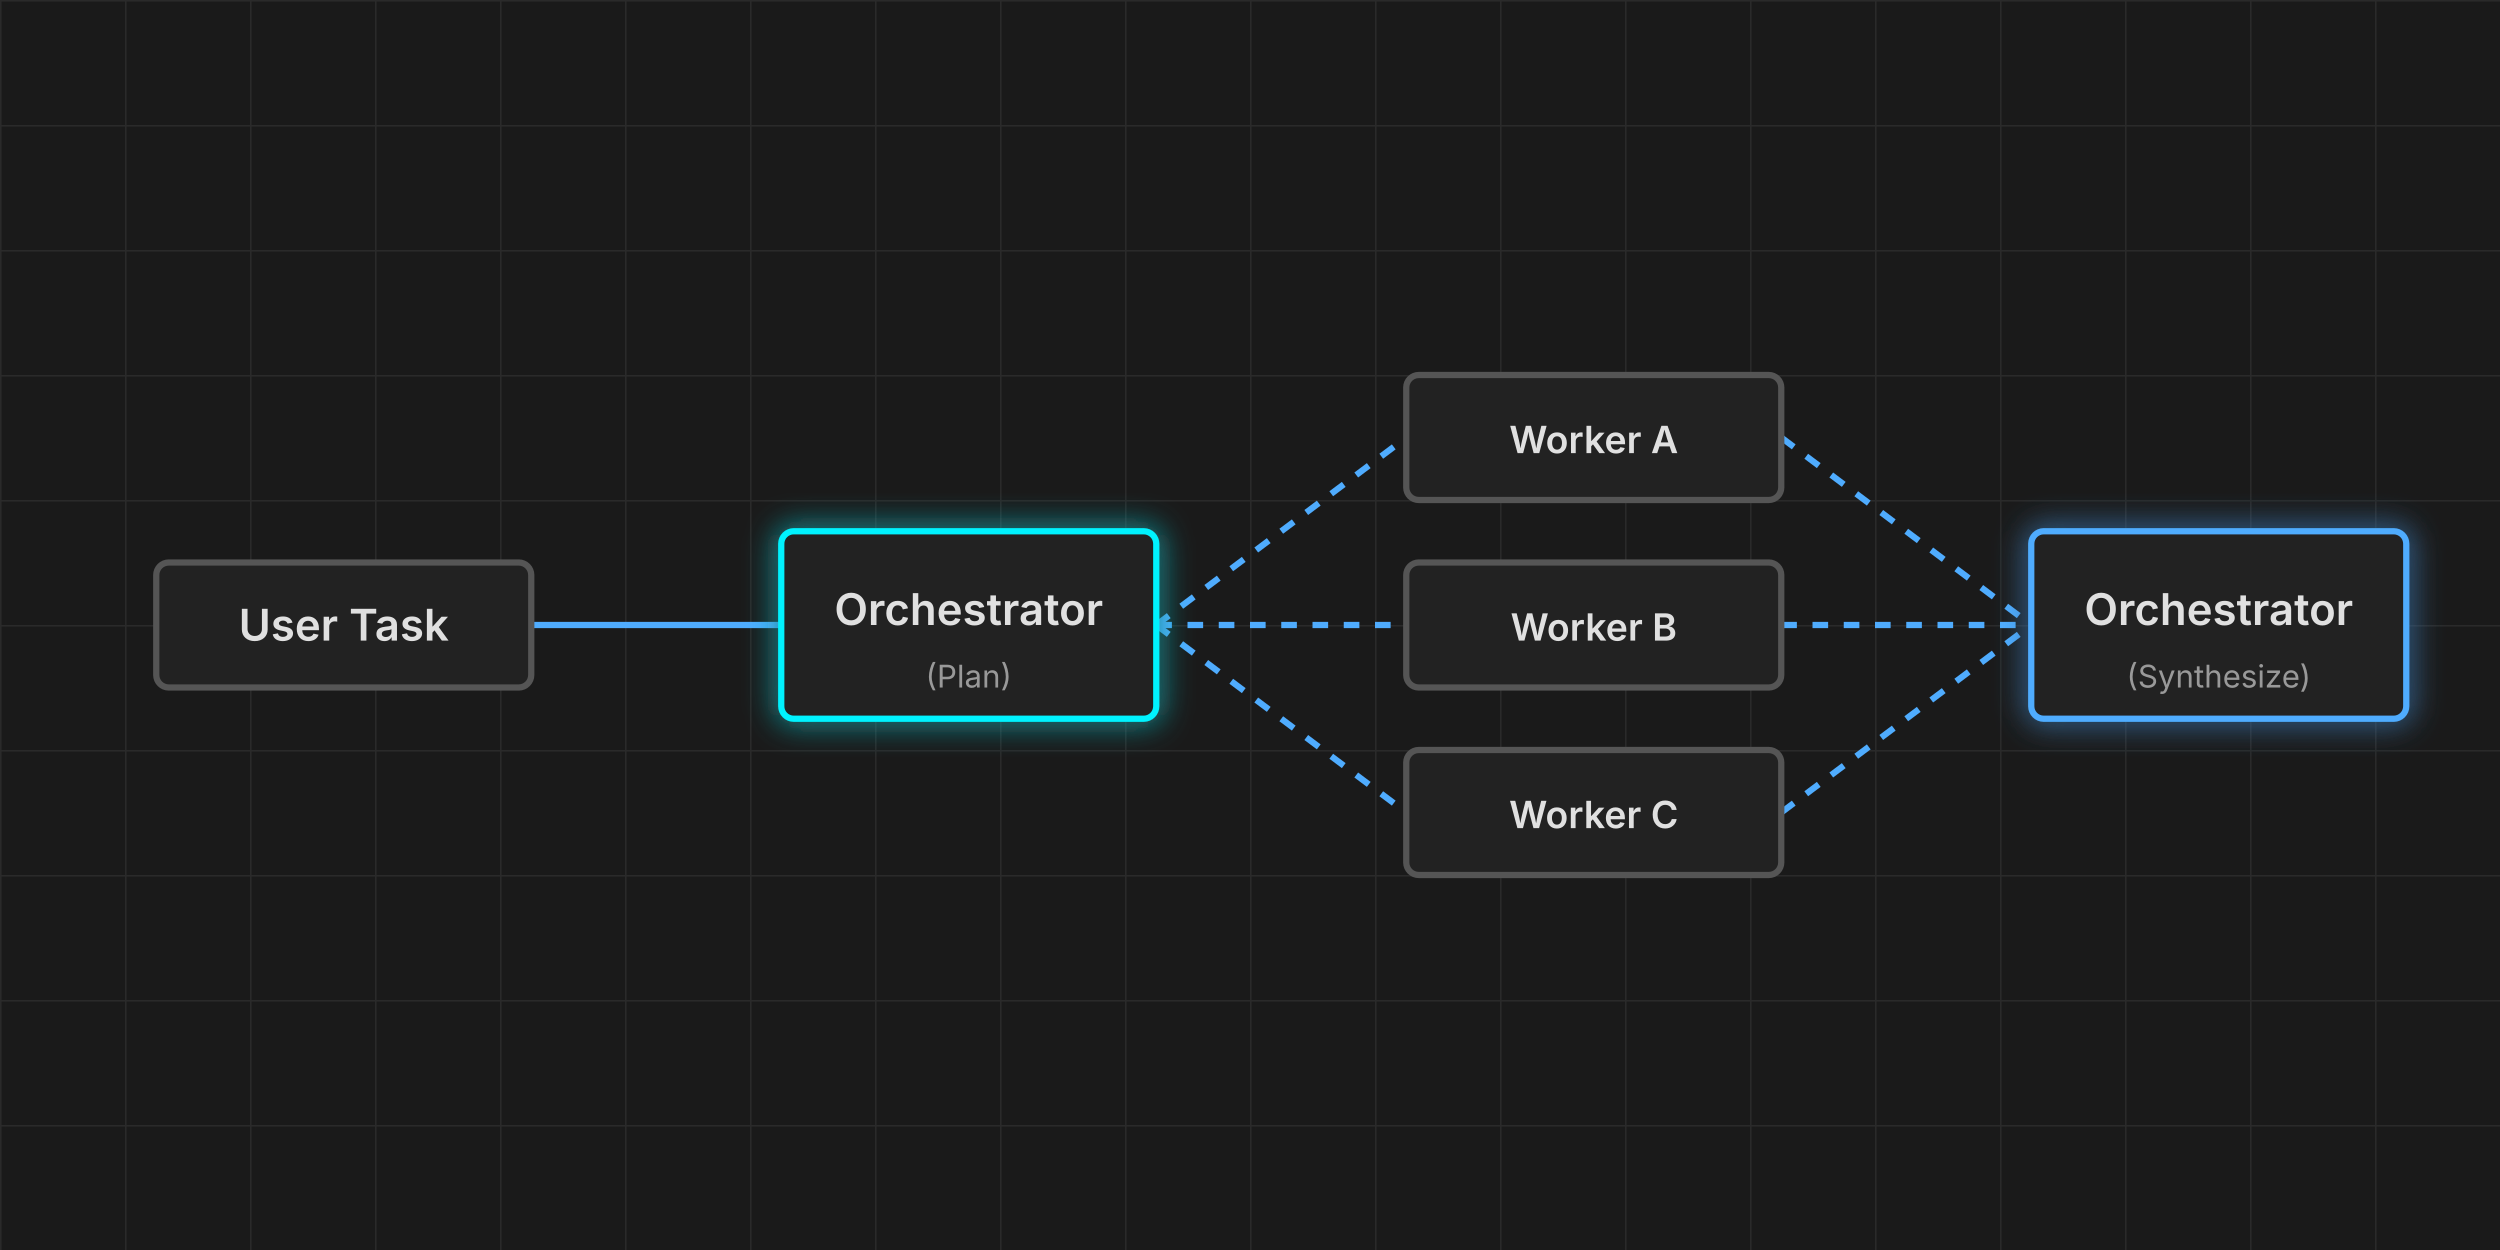
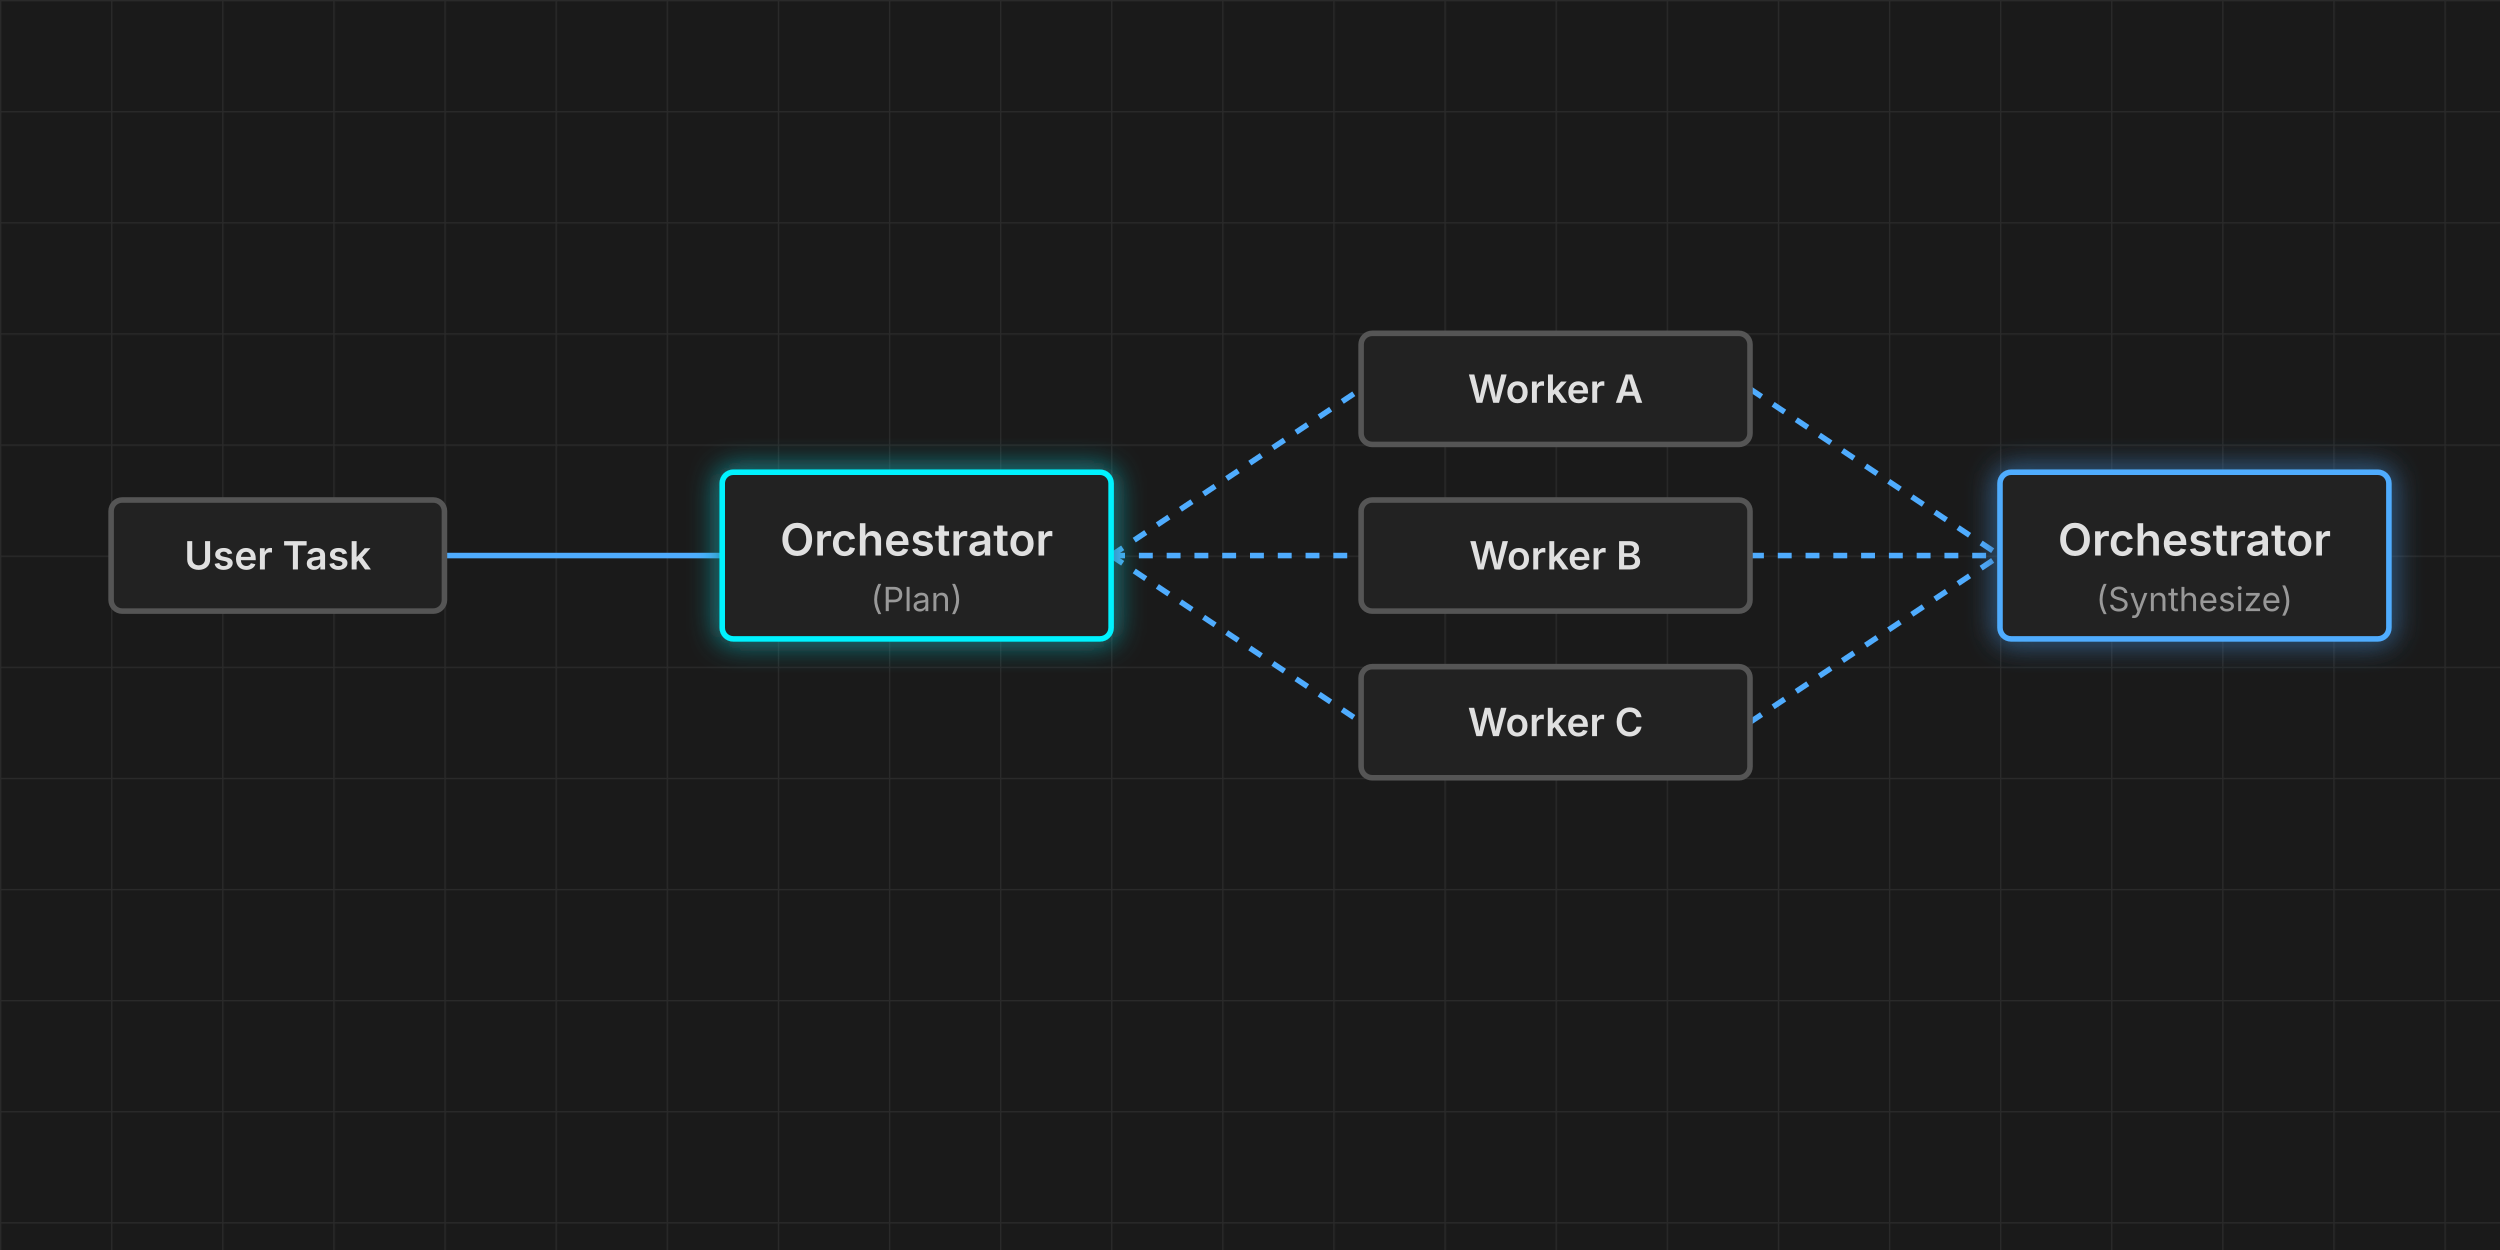
- <svg xmlns="http://www.w3.org/2000/svg" viewBox="0 0 800 400" width="100%" height="100%" style="background-color: #1a1a1a; font-family: system-ui, -apple-system, sans-serif;">
+ <svg xmlns="http://www.w3.org/2000/svg" viewBox="0 0 900 450" width="100%" height="100%" style="background-color: #1a1a1a; font-family: system-ui, -apple-system, sans-serif;">
  <defs>
    <pattern id="grid" width="40" height="40" patternUnits="userSpaceOnUse">
      <path d="M 40 0 L 0 0 0 40" fill="none" stroke="#2a2a2a" stroke-width="1" />
    </pattern>
    <linearGradient id="glowCyan" x1="0%" y1="0%" x2="100%" y2="100%">
      <stop offset="0%" stop-color="#00f2fe" />
      <stop offset="100%" stop-color="#4facfe" />
    </linearGradient>
    <linearGradient id="lineGrad" x1="0%" y1="0%" x2="100%" y2="0%">
      <stop offset="0%" stop-color="#444444" />
      <stop offset="50%" stop-color="#4facfe" />
      <stop offset="100%" stop-color="#444444" />
    </linearGradient>
    <filter id="glow" x="-20%" y="-20%" width="140%" height="140%">
      <feGaussianBlur stdDeviation="5" result="blur" />
      <feComposite in="SourceGraphic" in2="blur" operator="over" />
    </filter>
  </defs>
  <rect width="100%" height="100%" fill="#1a1a1a" />
  <rect width="100%" height="100%" fill="url(#grid)" />
-   <g transform="translate(50, 100)">
-     <path d="M 120 100 L 200 100" fill="none" stroke="#4facfe" stroke-width="2" />
-     <path d="M 320 100 L 400 40" fill="none" stroke="#4facfe" stroke-width="2" stroke-dasharray="5,5" />
-     <path d="M 320 100 L 400 100" fill="none" stroke="#4facfe" stroke-width="2" stroke-dasharray="5,5" />
-     <path d="M 320 100 L 400 160" fill="none" stroke="#4facfe" stroke-width="2" stroke-dasharray="5,5" />
-     <path d="M 520 40 L 600 100" fill="none" stroke="#4facfe" stroke-width="2" stroke-dasharray="5,5" />
-     <path d="M 520 100 L 600 100" fill="none" stroke="#4facfe" stroke-width="2" stroke-dasharray="5,5" />
-     <path d="M 520 160 L 600 100" fill="none" stroke="#4facfe" stroke-width="2" stroke-dasharray="5,5" />
+   <g transform="translate(40, 100)">
+     <path d="M 120 100 L 220 100" fill="none" stroke="#4facfe" stroke-width="2" />
+     <path d="M 360 100 L 450 40" fill="none" stroke="#4facfe" stroke-width="2" stroke-dasharray="5,5" />
+     <path d="M 360 100 L 450 100" fill="none" stroke="#4facfe" stroke-width="2" stroke-dasharray="5,5" />
+     <path d="M 360 100 L 450 160" fill="none" stroke="#4facfe" stroke-width="2" stroke-dasharray="5,5" />
+     <path d="M 590 40 L 680 100" fill="none" stroke="#4facfe" stroke-width="2" stroke-dasharray="5,5" />
+     <path d="M 590 100 L 680 100" fill="none" stroke="#4facfe" stroke-width="2" stroke-dasharray="5,5" />
+     <path d="M 590 160 L 680 100" fill="none" stroke="#4facfe" stroke-width="2" stroke-dasharray="5,5" />
    <rect x="0" y="80" width="120" height="40" rx="4" fill="#222" stroke="#555" stroke-width="2" />
    <text x="60" y="105" fill="#e0e0e0" font-size="14" font-weight="600" text-anchor="middle">User Task</text>
-     <rect x="200" y="70" width="120" height="60" rx="4" fill="#222" stroke="#00f2fe" stroke-width="2" filter="url(#glow)" />
-     <text x="260" y="100" fill="#e0e0e0" font-size="14" font-weight="600" text-anchor="middle">Orchestrator</text>
-     <text x="260" y="120" fill="#999" font-size="10" text-anchor="middle">(Plan)</text>
-     <rect x="400" y="20" width="120" height="40" rx="4" fill="#222" stroke="#555" stroke-width="2" />
-     <text x="460" y="45" fill="#e0e0e0" font-size="12" font-weight="600" text-anchor="middle">Worker A</text>
-     <rect x="400" y="80" width="120" height="40" rx="4" fill="#222" stroke="#555" stroke-width="2" />
-     <text x="460" y="105" fill="#e0e0e0" font-size="12" font-weight="600" text-anchor="middle">Worker B</text>
-     <rect x="400" y="140" width="120" height="40" rx="4" fill="#222" stroke="#555" stroke-width="2" />
-     <text x="460" y="165" fill="#e0e0e0" font-size="12" font-weight="600" text-anchor="middle">Worker C</text>
-     <rect x="600" y="70" width="120" height="60" rx="4" fill="#222" stroke="#4facfe" stroke-width="2" filter="url(#glow)" />
-     <text x="660" y="100" fill="#e0e0e0" font-size="14" font-weight="600" text-anchor="middle">Orchestrator</text>
-     <text x="660" y="120" fill="#999" font-size="10" text-anchor="middle">(Synthesize)</text>
+     <rect x="220" y="70" width="140" height="60" rx="4" fill="#222" stroke="#00f2fe" stroke-width="2" filter="url(#glow)" />
+     <text x="290" y="100" fill="#e0e0e0" font-size="16" font-weight="600" text-anchor="middle">Orchestrator</text>
+     <text x="290" y="120" fill="#999" font-size="12" text-anchor="middle">(Plan)</text>
+     <rect x="450" y="20" width="140" height="40" rx="4" fill="#222" stroke="#555" stroke-width="2" />
+     <text x="520" y="45" fill="#e0e0e0" font-size="14" font-weight="600" text-anchor="middle">Worker A</text>
+     <rect x="450" y="80" width="140" height="40" rx="4" fill="#222" stroke="#555" stroke-width="2" />
+     <text x="520" y="105" fill="#e0e0e0" font-size="14" font-weight="600" text-anchor="middle">Worker B</text>
+     <rect x="450" y="140" width="140" height="40" rx="4" fill="#222" stroke="#555" stroke-width="2" />
+     <text x="520" y="165" fill="#e0e0e0" font-size="14" font-weight="600" text-anchor="middle">Worker C</text>
+     <rect x="680" y="70" width="140" height="60" rx="4" fill="#222" stroke="#4facfe" stroke-width="2" filter="url(#glow)" />
+     <text x="750" y="100" fill="#e0e0e0" font-size="16" font-weight="600" text-anchor="middle">Orchestrator</text>
+     <text x="750" y="120" fill="#999" font-size="12" text-anchor="middle">(Synthesize)</text>
  </g>
</svg>
